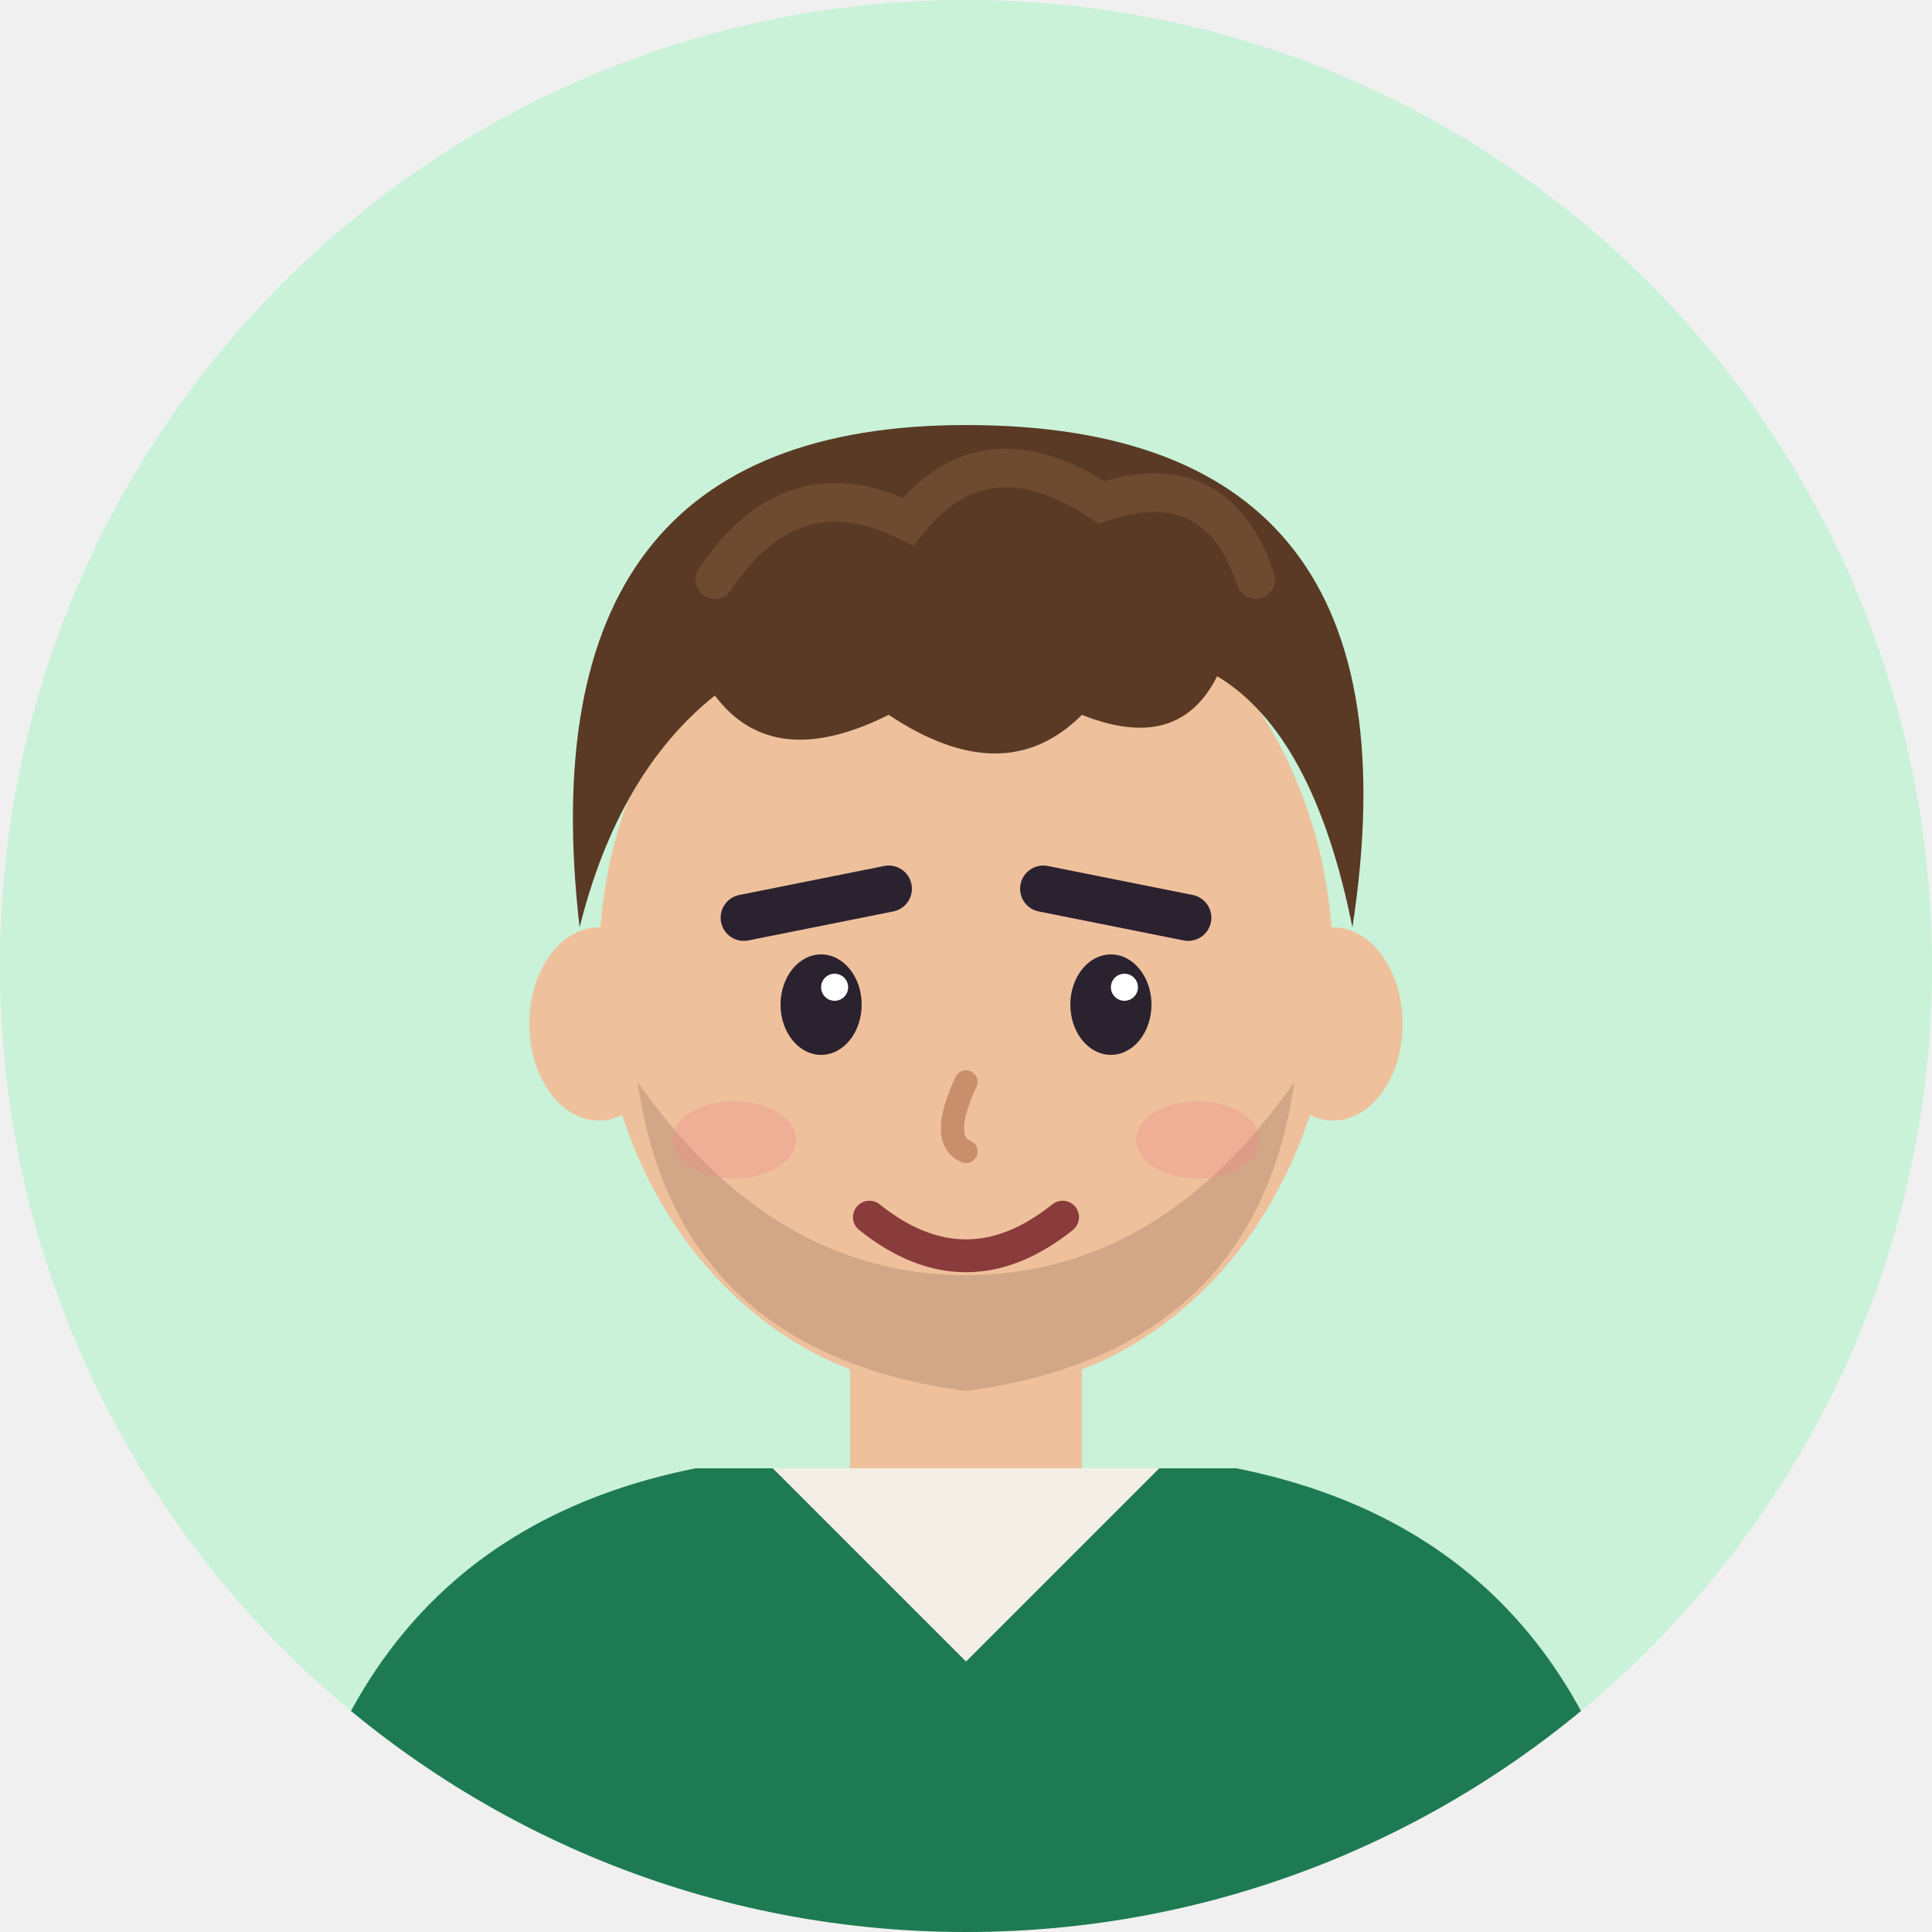
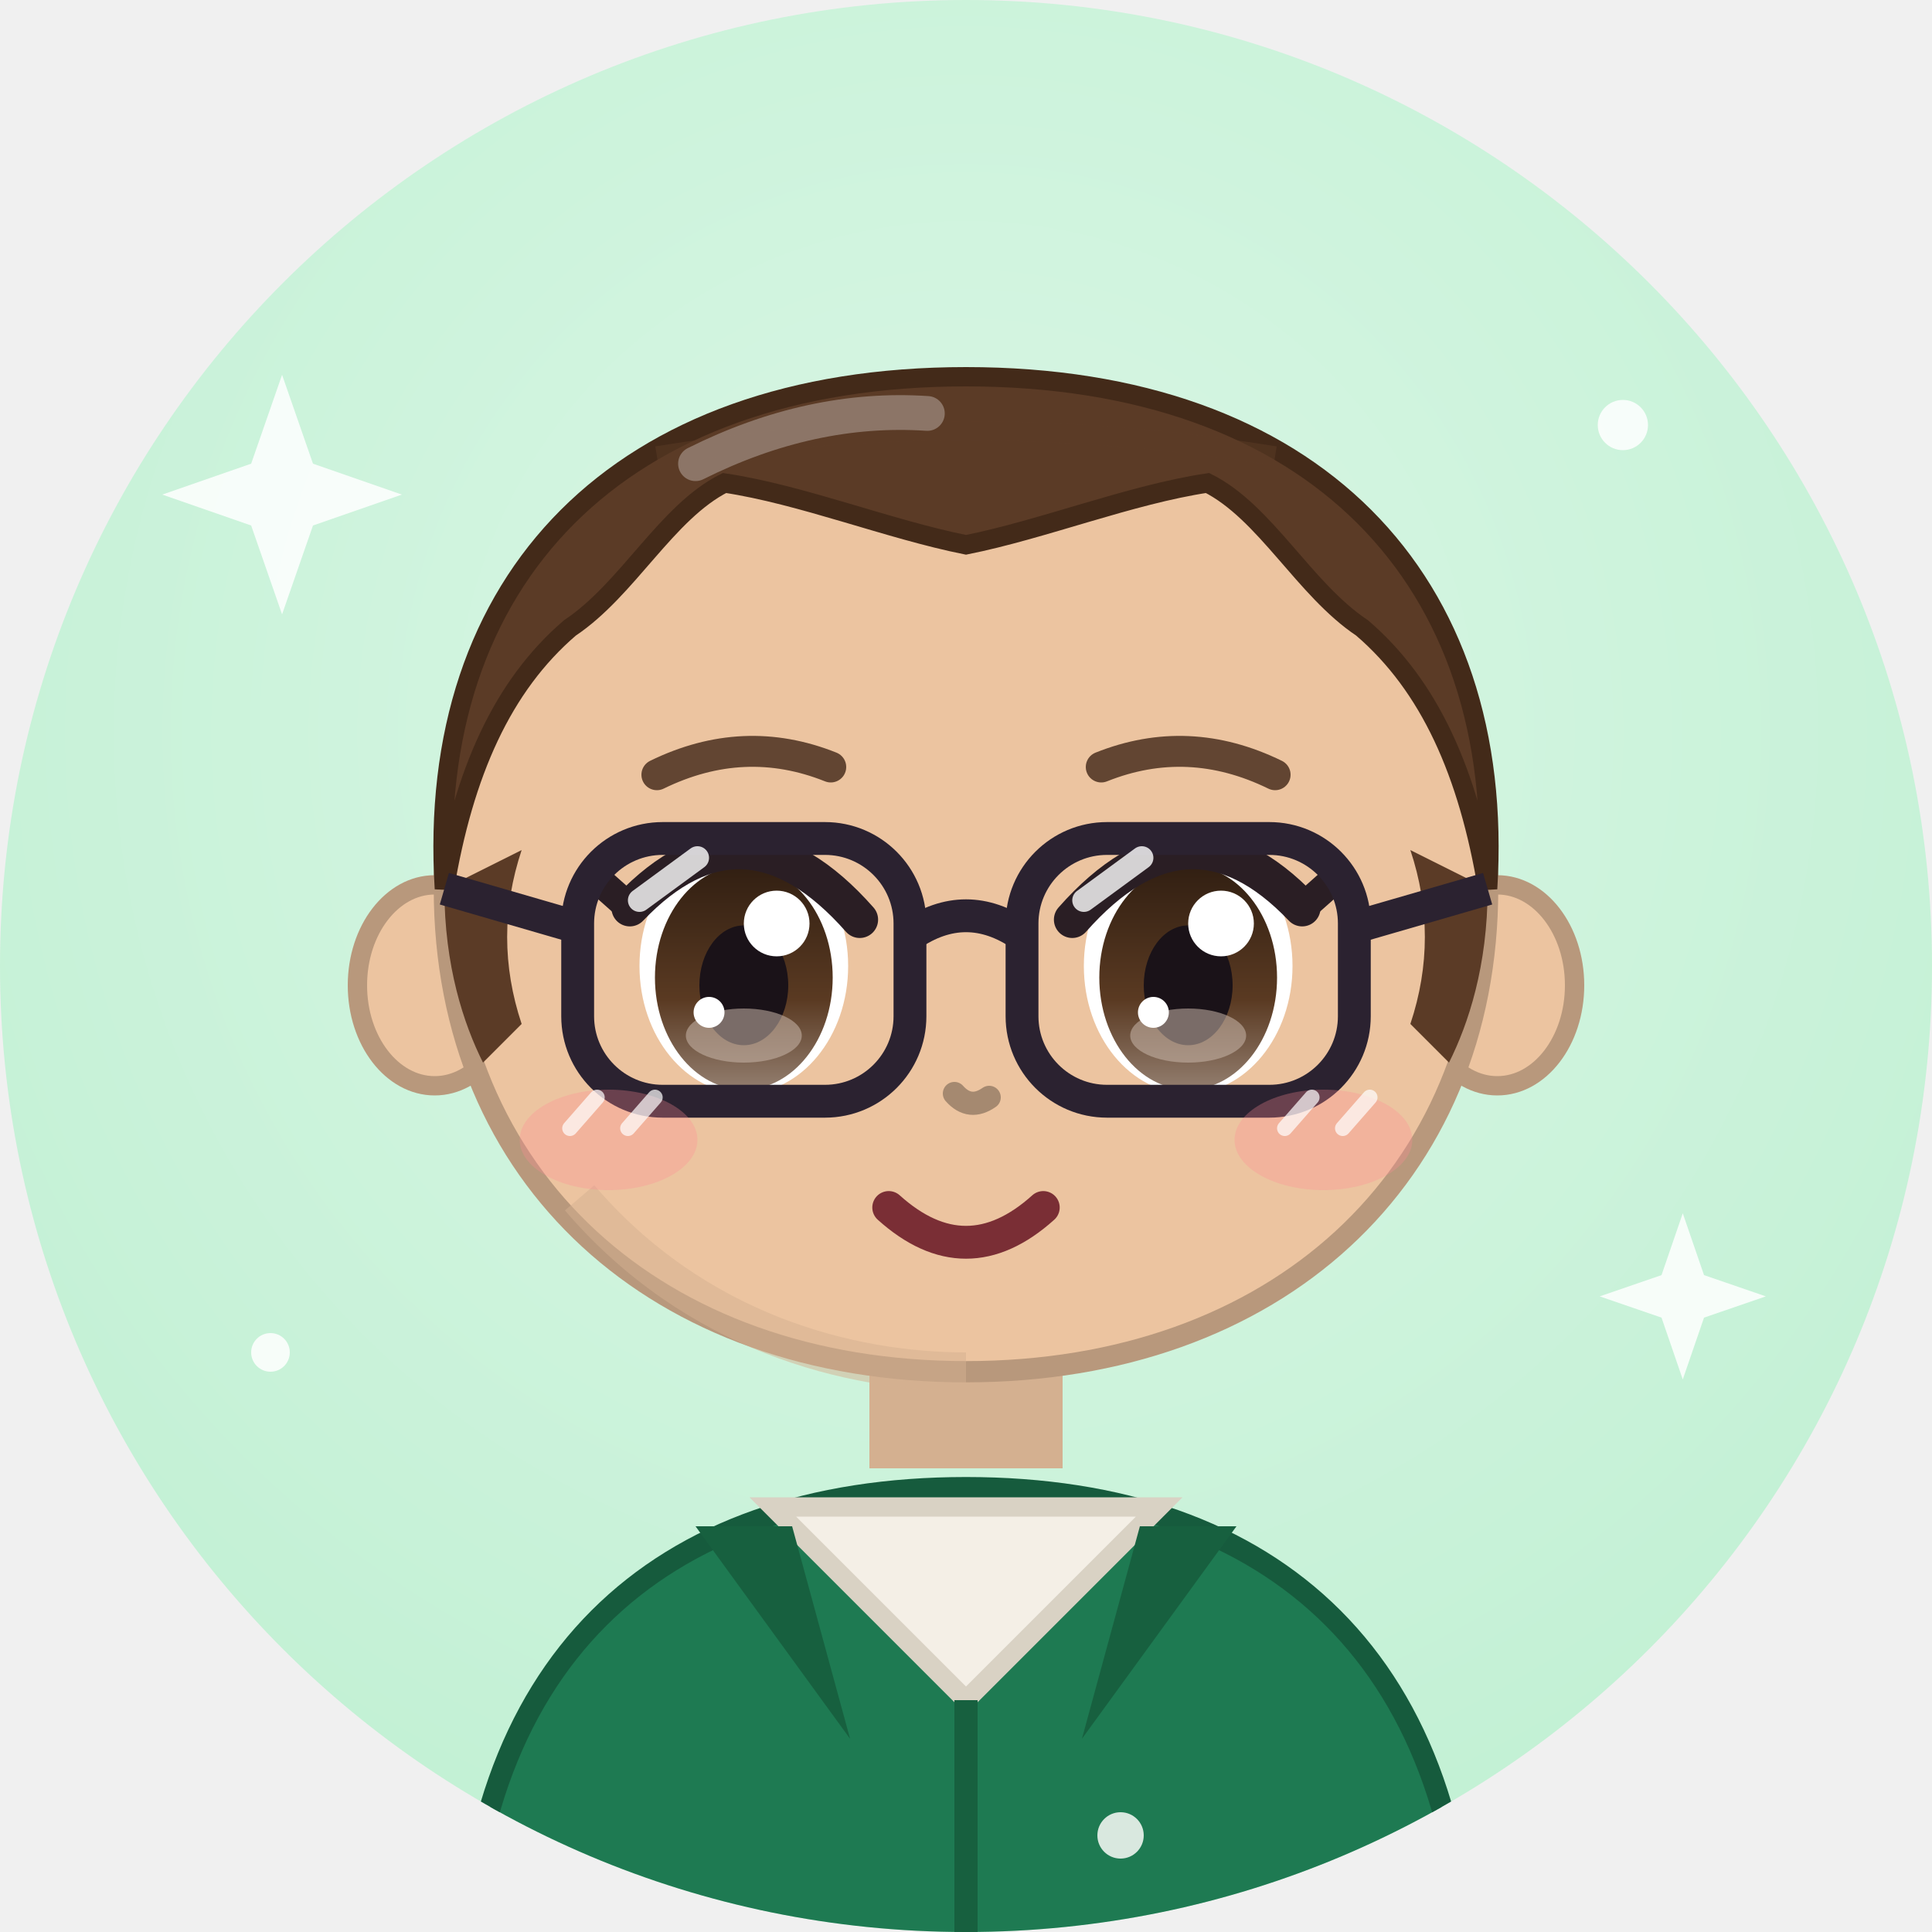
<svg xmlns="http://www.w3.org/2000/svg" viewBox="0 0 100 100" role="img" aria-label="you">
  <defs>
-     <clipPath id="c-you">
+     <clipPath id="c">
      <circle cx="50" cy="50" r="50" />
    </clipPath>
+     <radialGradient id="bg" cx="50%" cy="38%" r="70%">
+       <stop offset="0" stop-color="#dbf6e6" />
+       <stop offset="1" stop-color="#bff0d2" />
+     </radialGradient>
+     <linearGradient id="iris" x1="0" y1="0" x2="0" y2="1">
+       <stop offset="0" stop-color="#311f12" />
+       <stop offset=".6" stop-color="#5a3a22" />
+       <stop offset="1" stop-color="#937e6f" />
+     </linearGradient>
  </defs>
-   <g clip-path="url(#c-you)">
-     <rect width="100" height="100" fill="#c9f2d9" />
-     <rect x="44" y="66" width="12" height="12" fill="#eec19c" />
-     <path d="M14 104 Q16 80 36 76 L64 76 Q84 80 86 104Z" fill="#1e7a52" />
-     <path d="M40 76 L50 86 L60 76" fill="#f4efe6" />
-     <ellipse cx="31" cy="53" rx="3.6" ry="5" fill="#eec19c" />
-     <ellipse cx="69" cy="53" rx="3.6" ry="5" fill="#eec19c" />
-     <ellipse cx="50" cy="50" rx="19" ry="22" fill="#eec19c" />
-     <path d="M33 56 Q35 70 50 72 Q65 70 67 56 Q60 66 50 66 Q40 66 33 56Z" fill="#6b4a3a" opacity=".22" />
-     <ellipse cx="42.5" cy="52" rx="2.1" ry="2.6" fill="#2b2230" />
-     <ellipse cx="57.5" cy="52" rx="2.1" ry="2.6" fill="#2b2230" />
-     <circle cx="43.2" cy="51.1" r=".7" fill="#fff" />
-     <circle cx="58.2" cy="51.1" r=".7" fill="#fff" />
-     <path d="M38.5 47.5 L46 46M54 46 L61.5 47.5" stroke="#2b2230" stroke-width="2.4" fill="none" stroke-linecap="round" />
-     <path d="M50 56 q-1.4 3 0 3.6" stroke="#c98e6c" stroke-width="1.2" fill="none" stroke-linecap="round" />
-     <path d="M45 63 Q50 67 55 63" stroke="#8a3b3b" stroke-width="1.7" fill="none" stroke-linecap="round" />
-     <ellipse cx="38" cy="59" rx="3.2" ry="2" fill="#f08a8a" opacity=".35" />
-     <ellipse cx="62" cy="59" rx="3.2" ry="2" fill="#f08a8a" opacity=".35" />
-     <path d="M30 48 Q27 22 50 22 Q74 22 70 48 Q68 38 63 35 Q61 39 56 37 Q52 41 46 37 Q40 40 37 36 Q32 40 30 48Z" fill="#5a3a24" />
-     <path d="M37 30 q4 -6 10 -3 q4 -5 10 -1 q6 -2 8 4" stroke="#6e4a30" stroke-width="2" fill="none" stroke-linecap="round" />
+   <g clip-path="url(#c)">
+     <rect width="100" height="100" fill="url(#bg)" />
+     <g fill="#fff" opacity="0.85">
+       <path d="M13 24 l1.6 -4.6 l1.6 4.6 l4.6 1.6 l-4.6 1.6 l-1.6 4.6 l-1.6 -4.6 l-4.6 -1.6Z" />
+       <path d="M86 66 l1.1 -3.2 l1.1 3.2 l3.2 1.1 l-3.2 1.1 l-1.1 3.2 l-1.1 -3.2 l-3.2 -1.1Z" />
+       <circle cx="84" cy="22" r="1.3" />
+       <circle cx="14" cy="70" r="1" />
+     </g>
+     <rect x="45" y="66" width="10" height="10" fill="#d4b090" />
+     <path d="M24 104 C24 86 34 77 50 77 C66 77 76 86 76 104Z" fill="#1e7a52" stroke="#165b3d" stroke-width="1.1" />
+     <path d="M40 78 L50 88 L60 78Z" fill="#f4efe6" stroke="#d9d2c4" stroke-width="1" />
+     <path d="M36 79 L44 90 L41 79Z M64 79 L56 90 L59 79Z" fill="#17603f" />
+     <path d="M50 88 V104" stroke="#17603f" stroke-width="1.2" />
+     <circle cx="58" cy="95" r="1.2" fill="#d9e8df" />
+     <ellipse cx="22.5" cy="51" rx="4" ry="5.2" fill="#ecc4a0" stroke="#b8987c" stroke-width="1" />
+     <ellipse cx="77.5" cy="51" rx="4" ry="5.2" fill="#ecc4a0" stroke="#b8987c" stroke-width="1" />
+     <path d="M23 46 C23 29 35 20 50 20 C65 20 77 29 77 46 C77 61 66 71 50 71 C34 71 23 61 23 46Z" fill="#ecc4a0" stroke="#b8987c" stroke-width="1.1" />
+     <path d="M30 62 C36 69 44 71 50 71" stroke="#d4b090" stroke-width="2" fill="none" opacity=".5" />
+     <path d="M23 46 C22 30 32 19.5 50 19.5 C68 19.5 78 30 77 46 C76 40 74 35.5 70.5 32.5 C67.5 30.5 65.5 26.5 62.5 25 C58.5 25.6 54 27.4 50 28.2 C46 27.4 41.5 25.6 37.5 25 C34.5 26.5 32.5 30.5 29.5 32.5 C26 35.5 24 40 23 46Z" fill="#5b3b26" stroke="#432a19" stroke-width="1" />
+     <path d="M34 23.6 Q50 21 66 23.6" stroke="#5b3b26" stroke-width="1" fill="none" opacity=".5" />
+     <path d="M23 46 C23 50 24 53 25 55 L27 53 C26 50 26 47 27 44Z M77 46 C77 50 76 53 75 55 L73 53 C74 50 74 47 73 44Z" fill="#5b3b26" />
+     <path d="M36 24 Q42 21 48 21.4" stroke="#fff" stroke-width="1.8" fill="none" stroke-linecap="round" opacity=".3" />
+     <ellipse cx="38.5" cy="50" rx="5.4" ry="6.6" fill="#fff" />
+     <ellipse cx="38.5" cy="50.6" rx="4.6" ry="5.8" fill="url(#iris)" />
+     <ellipse cx="38.5" cy="51" rx="2.3" ry="3.1" fill="#1a1218" />
+     <ellipse cx="38.5" cy="53.6" rx="3" ry="1.4" fill="#c9b6a9" opacity=".55" />
+     <circle cx="40.2" cy="47.8" r="1.7" fill="#fff" />
+     <circle cx="36.7" cy="52.4" r=".8" fill="#fff" />
+     <path d="M44.5 47.6 Q38.5 40.8 32.6 47" stroke="#2a1e24" stroke-width="1.9" fill="none" stroke-linecap="round" />
+     <path d="M32.6 47 l-1.8 -1.6" stroke="#2a1e24" stroke-width="1.5" fill="none" stroke-linecap="round" />
+     <ellipse cx="61.5" cy="50" rx="5.4" ry="6.6" fill="#fff" />
+     <ellipse cx="61.5" cy="50.6" rx="4.6" ry="5.8" fill="url(#iris)" />
+     <ellipse cx="61.5" cy="51" rx="2.3" ry="3.1" fill="#1a1218" />
+     <ellipse cx="61.5" cy="53.6" rx="3" ry="1.4" fill="#c9b6a9" opacity=".55" />
+     <circle cx="63.2" cy="47.8" r="1.7" fill="#fff" />
+     <circle cx="59.7" cy="52.4" r=".8" fill="#fff" />
+     <path d="M55.5 47.6 Q61.5 40.8 67.4 47" stroke="#2a1e24" stroke-width="1.9" fill="none" stroke-linecap="round" />
+     <path d="M67.4 47 l1.8 -1.6" stroke="#2a1e24" stroke-width="1.5" fill="none" stroke-linecap="round" />
+     <path d="M34.0 40.1 Q38.5 37.9 43.0 39.7 M57.0 39.7 Q61.5 37.9 66.0 40.1" stroke="#4a2f1e" stroke-width="1.6" fill="none" stroke-linecap="round" opacity=".85" />
+     <g fill="none" stroke="#2b2230" stroke-width="1.7">
+       <rect x="29.9" y="43.4" width="17.2" height="13.6" rx="4.4" />
+       <rect x="52.9" y="43.4" width="17.2" height="13.6" rx="4.4" />
+       <path d="M47.1 48.4 Q50 46.4 52.9 48.4 M29.9 48 L23 46 M70.1 48 L77 46" />
+     </g>
+     <path d="M33.1 46.6 l3 -2.2 M56.1 46.6 l3 -2.2" stroke="#fff" stroke-width="1.2" stroke-linecap="round" opacity=".8" />
+     <path d="M49.4 56.6 q.8 .9 1.8 .2" stroke="#a58970" stroke-width="1.2" fill="none" stroke-linecap="round" />
+     <path d="M46 62.5 Q50 66.1 54 62.5" stroke="#7a2e35" stroke-width="1.7" fill="none" stroke-linecap="round" />
+     <ellipse cx="31.5" cy="59" rx="4.6" ry="2.6" fill="#ff8a95" opacity="0.3" />
+     <ellipse cx="68.5" cy="59" rx="4.6" ry="2.6" fill="#ff8a95" opacity="0.3" />
+     <path d="M29.5 58.4 l1.4 -1.6 M32.5 58.4 l1.4 -1.6 M66.5 58.4 l1.4 -1.6 M69.5 58.4 l1.4 -1.6" stroke="#fff" stroke-width=".8" stroke-linecap="round" opacity=".7" />
  </g>
</svg>
